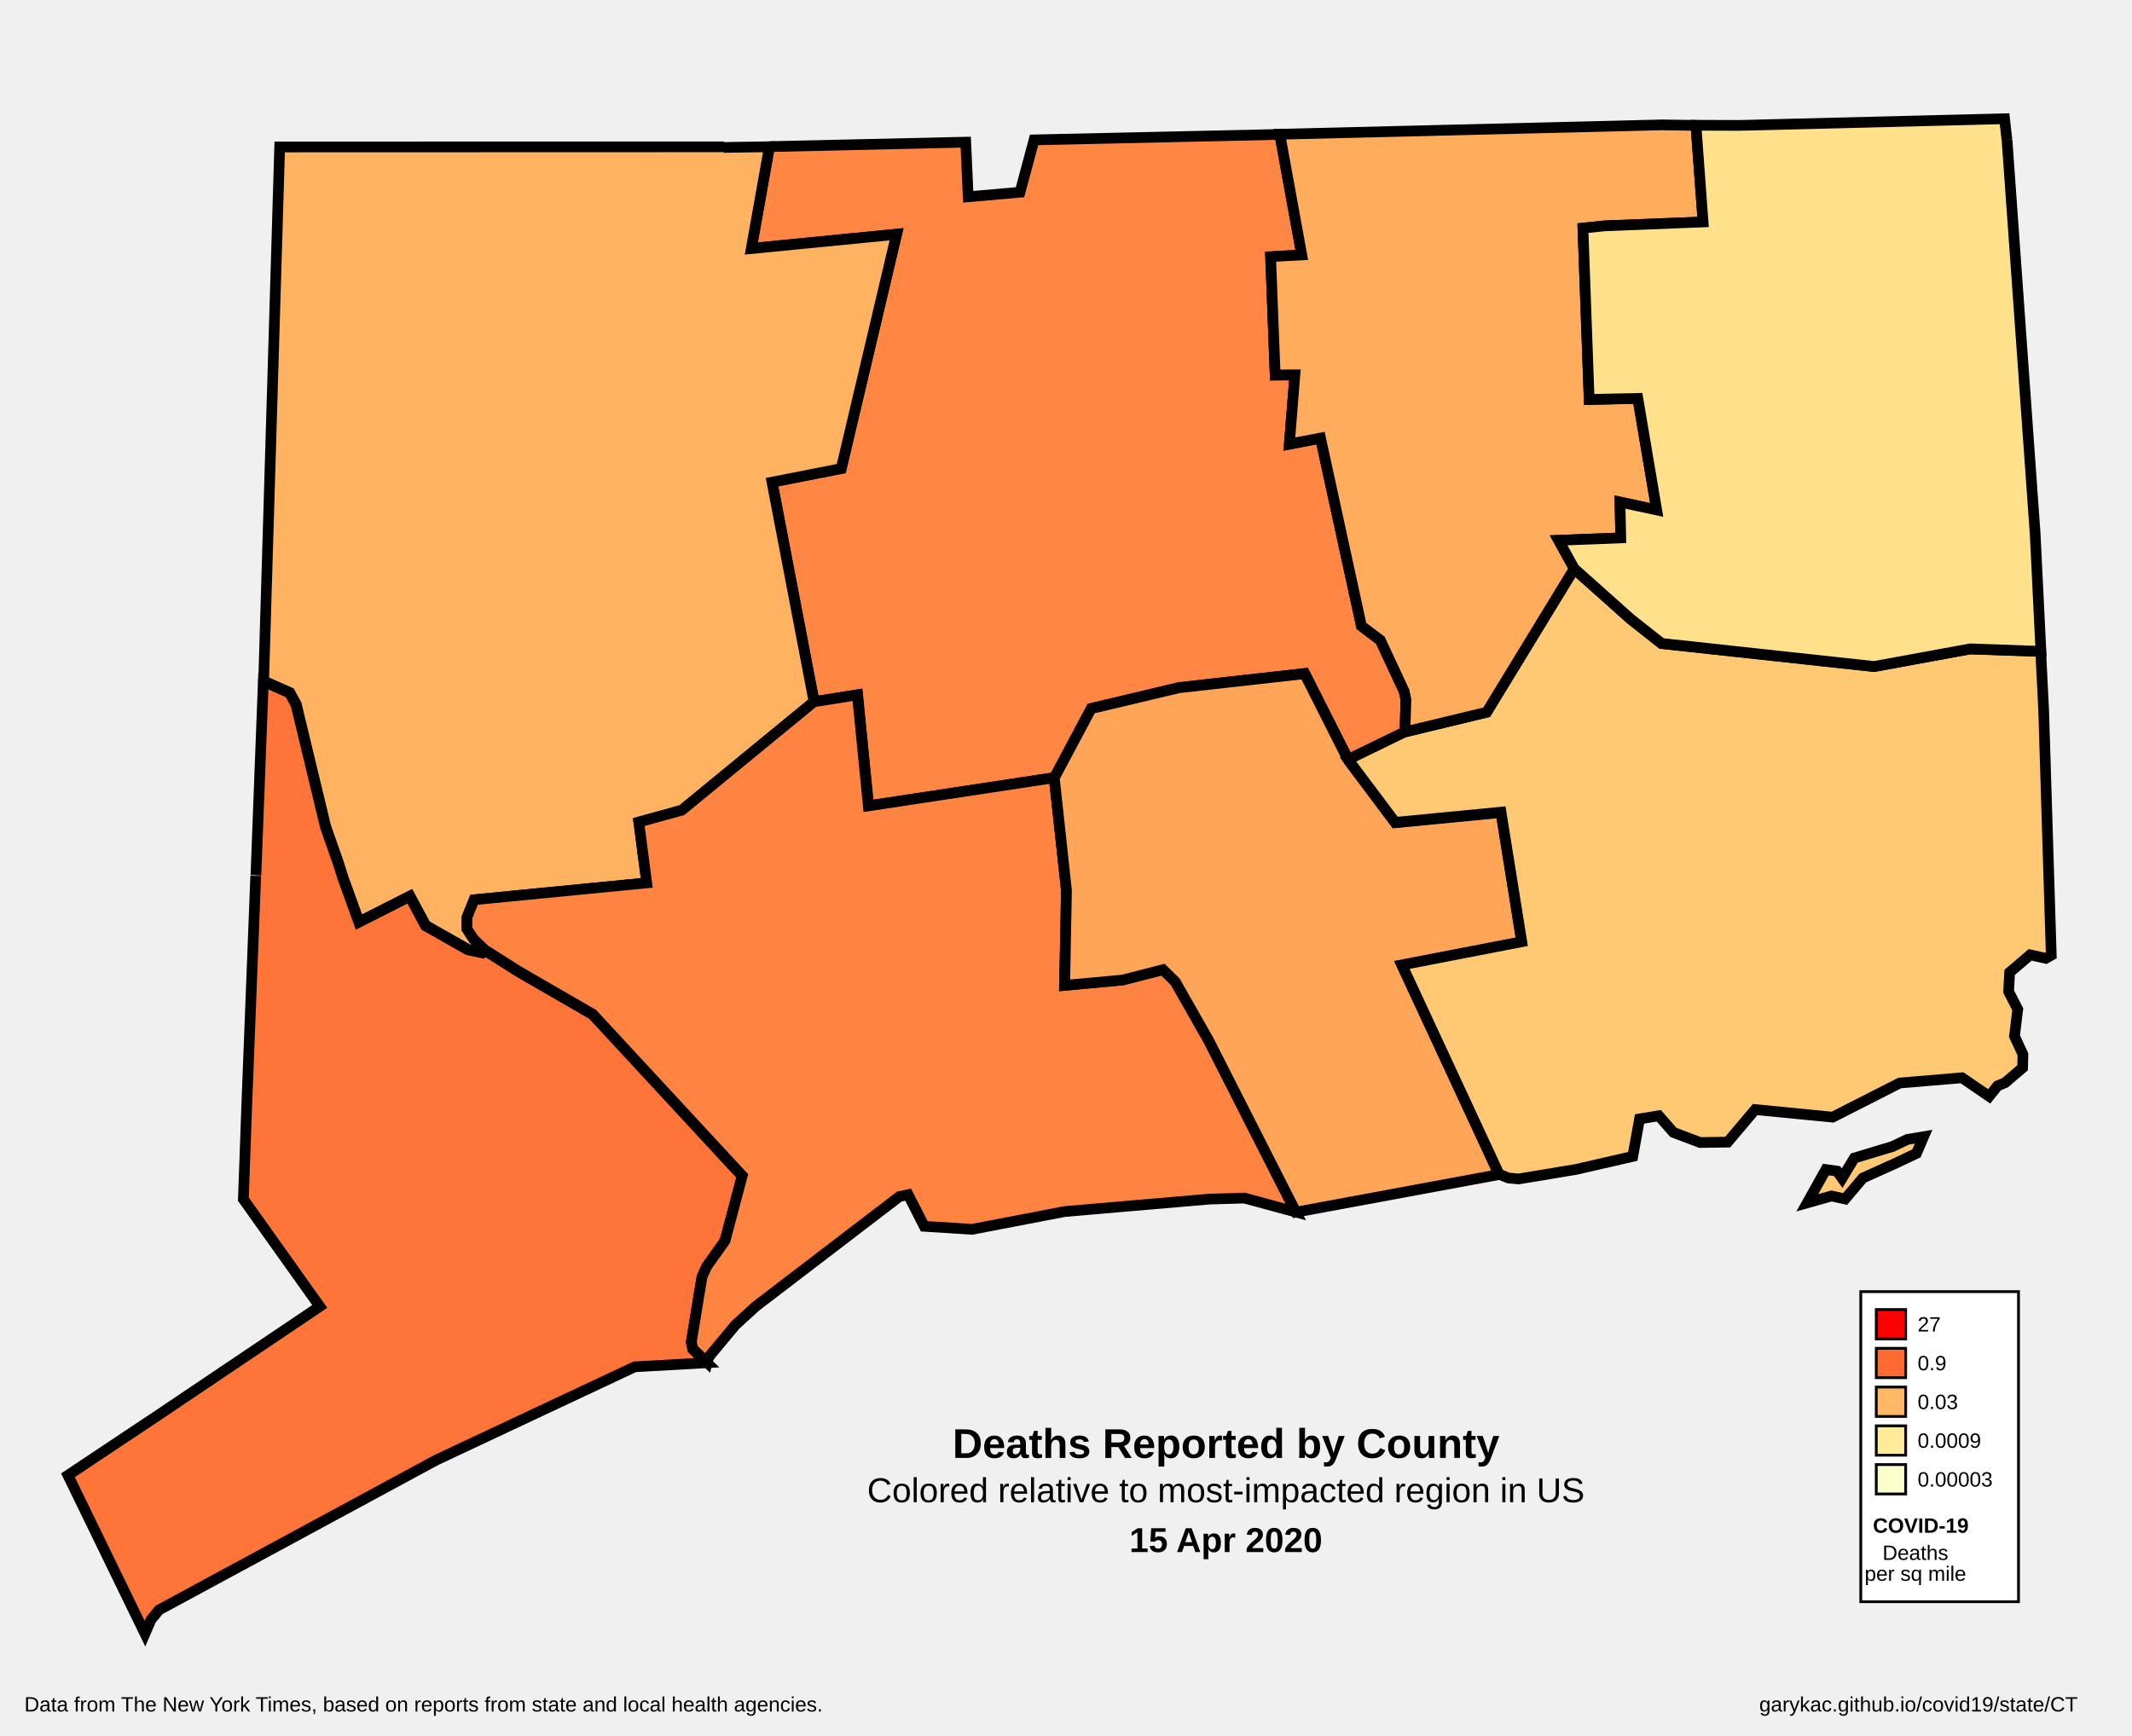
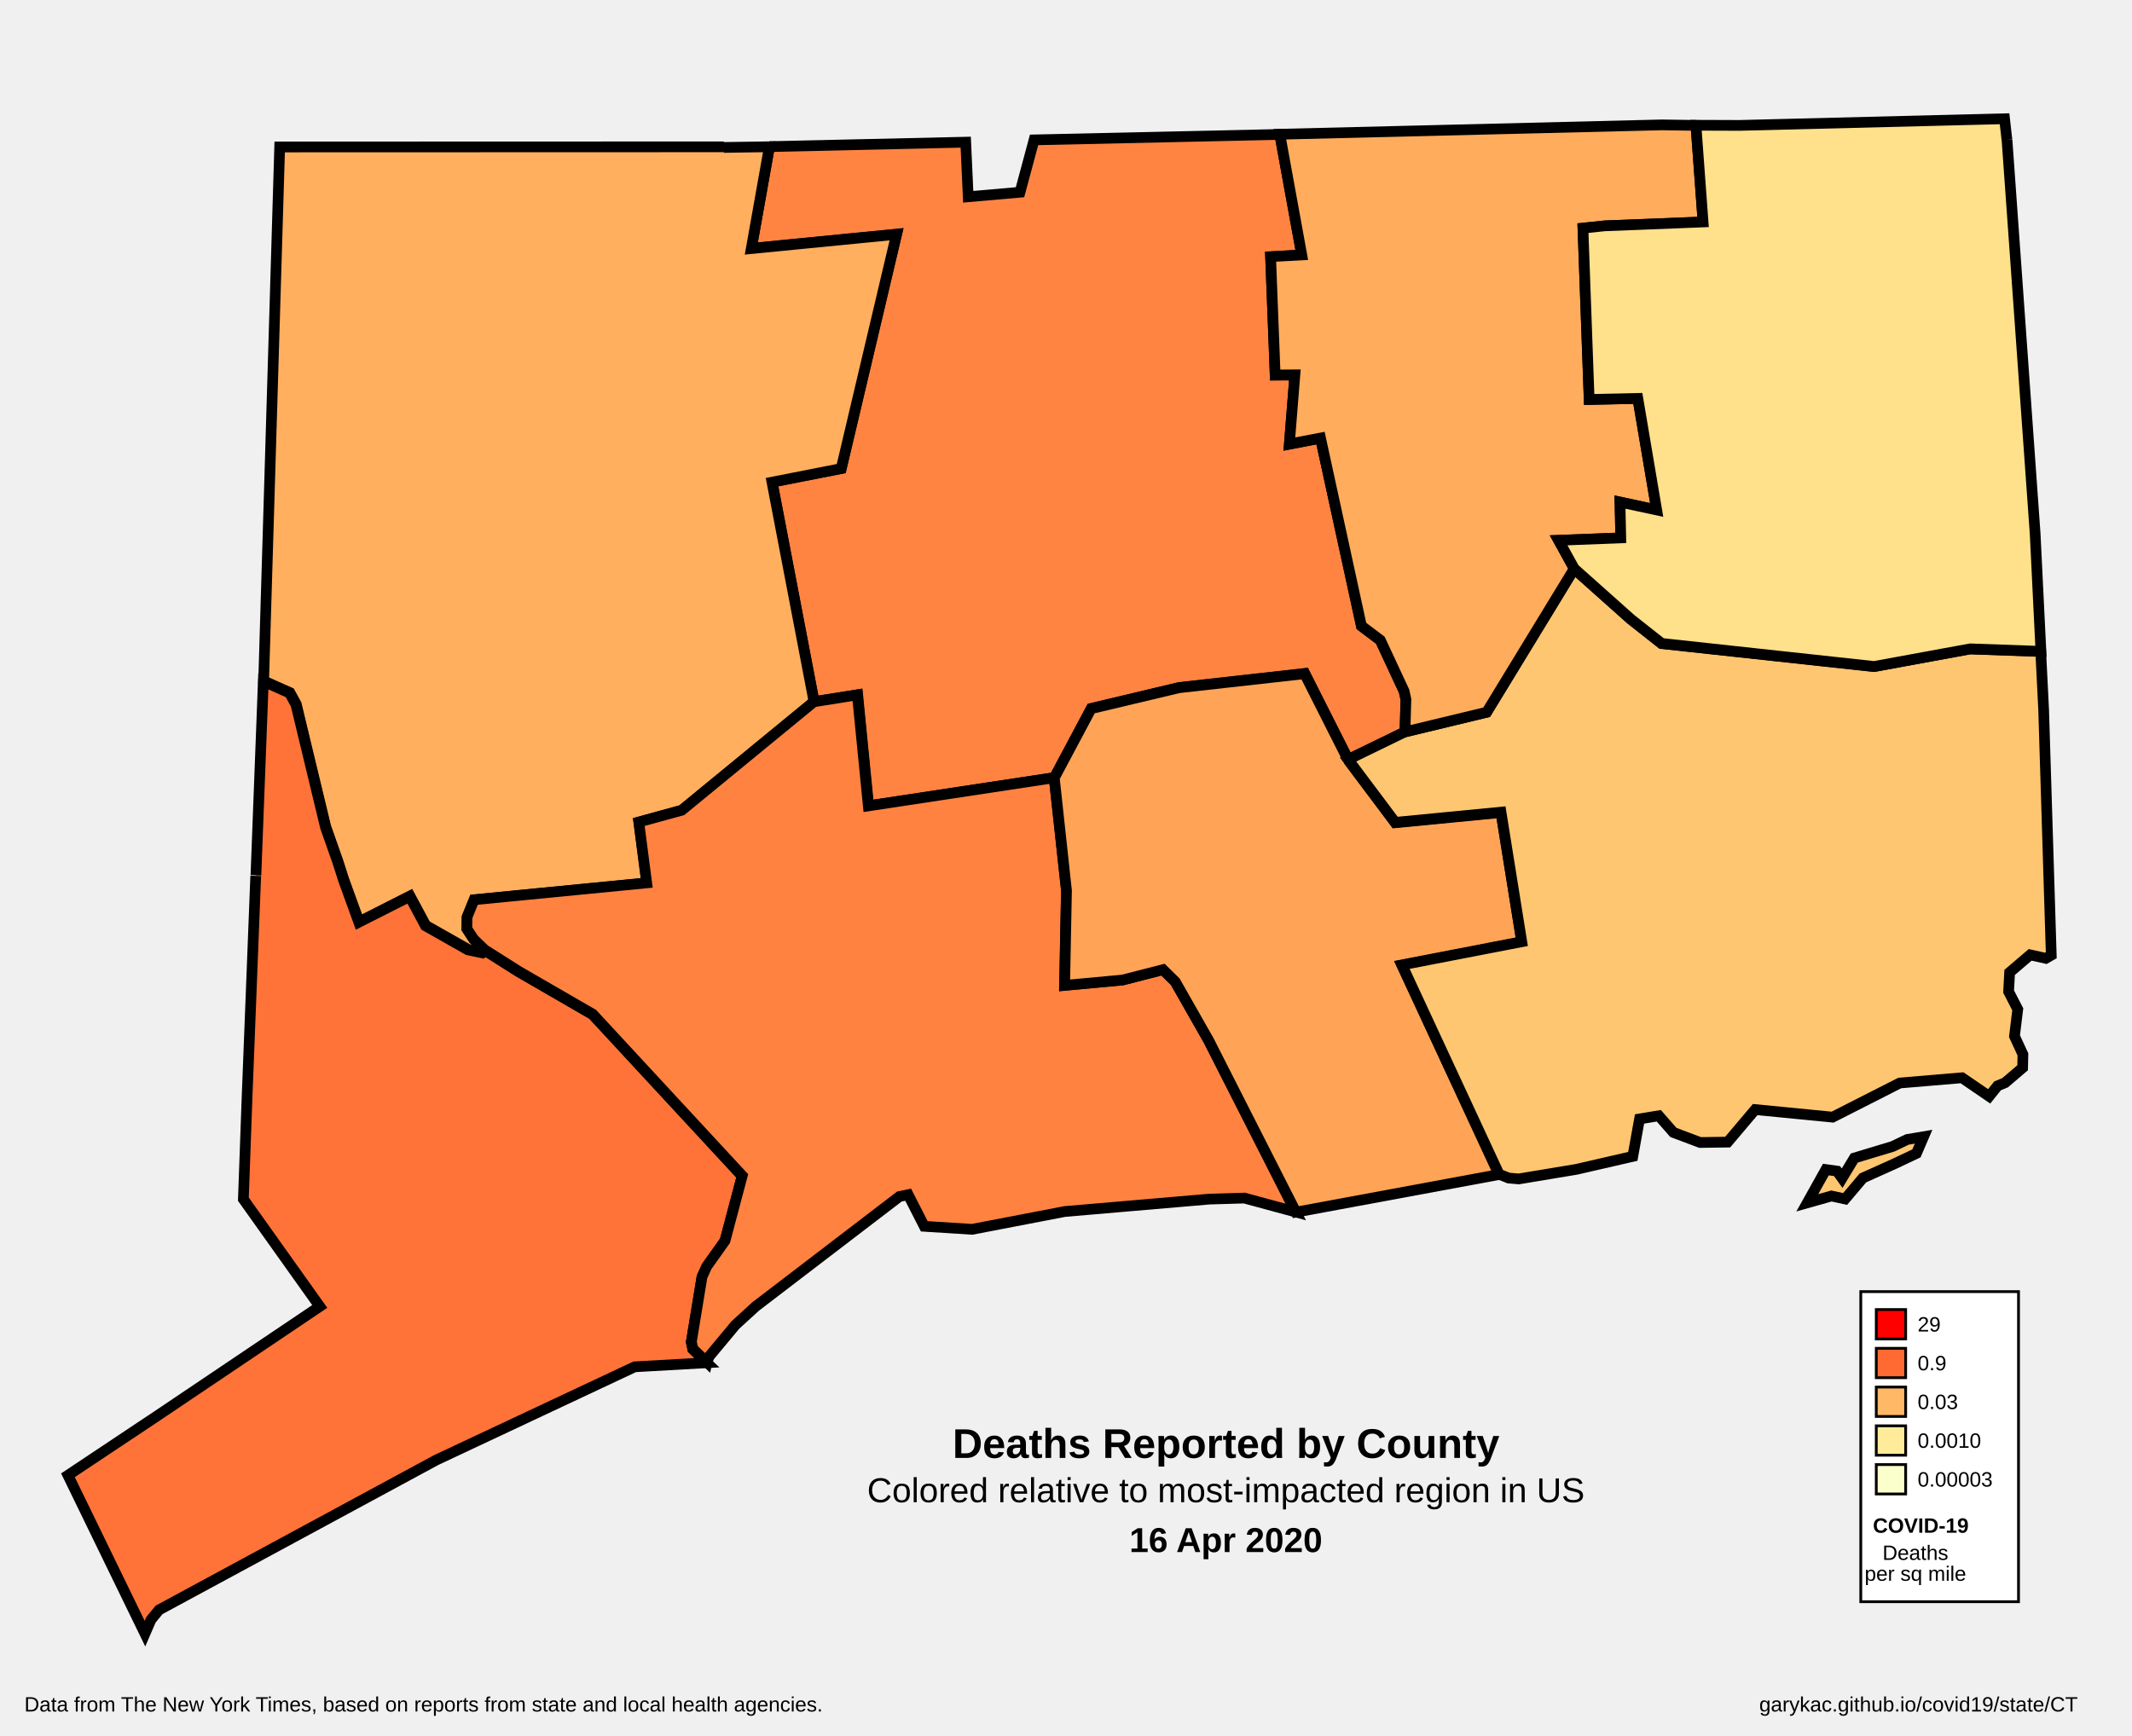
<svg xmlns="http://www.w3.org/2000/svg" width="770" height="627.07" version="1.0" id="svg2">
  <defs id="defs9439" />
  <style id="style6">
  #counties {fill:#d0d0d0;stroke:#000;stroke-width:.178;} 
  #borders {fill:none;stroke:#221e1f;stroke-width:.891;} 
  #separator {fill:none;stroke:#a9a9a9;stroke-width:2.318;}
  #legend-1 {fill:#ff0000;}
  #legend-2 {fill:#ff6a32;}
  #legend-3 {fill:#ffb866;}
  #legend-4 {fill:#ffeb99;}
  #legend-5 {fill:#faffcc;}
  #c09015 {fill:#ffe08b;}
-   #c09011 {fill:#ffc974;}
-   #c09013 {fill:#ffac5c;}
-   #c09007 {fill:#ffa557;}
-   #c09005 {fill:#ffb361;}
-   #c09003 {fill:#ff8643;}
-   #c09001 {fill:#ff7539;}
-   #c09009 {fill:#ff8442;}
+   #c09011 {fill:#ffc671;}
+   #c09013 {fill:#ffac5d;}
+   #c09007 {fill:#ffa456;}
+   #c09005 {fill:#ffaf5e;}
+   #c09003 {fill:#ff8442;}
+   #c09001 {fill:#ff7338;}
+   #c09009 {fill:#ff8241;}
 </style>
  <g id="layer1" style="display:inline" transform="translate(0,8.0273438e-6)">
    <g id="g10509" transform="translate(-204.7704,67.74357)">
      <rect y="398.82" x="876.817" height="112.008" width="56.966" id="rect10421" style="fill:#ffffff;fill-opacity:1;stroke:#000000;stroke-width:1;stroke-linecap:round;stroke-linejoin:miter;stroke-miterlimit:4;stroke-dasharray:none;stroke-dashoffset:0;stroke-opacity:1" />
      <rect y="405.301" x="882.409" height="10.615" width="10.615" id="legend-1" style="stroke:#000000;stroke-width:1" />
      <rect style="stroke:#000000;stroke-width:1" id="legend-2" width="10.615" height="10.615" x="882.409" y="419.301" />
      <rect y="433.301" x="882.409" height="10.615" width="10.615" id="legend-3" style="stroke:#000000;stroke-width:1" />
      <rect style="stroke:#000000;stroke-width:1" id="legend-4" width="10.615" height="10.615" x="882.409" y="447.301" />
      <rect y="461.301" x="882.409" height="10.615" width="10.615" id="legend-5" style="stroke:#000000;stroke-width:1" />
      <text id="text10456" y="413.239" x="897.338" style="font-style:normal;font-weight:normal;font-size:7.5px;line-height:125%;font-family:sans-serif;letter-spacing:0px;word-spacing:0px;fill:#000000;fill-opacity:1;stroke:none;stroke-width:1px;stroke-linecap:butt;stroke-linejoin:miter;stroke-opacity:1" xml:space="preserve">
-         <tspan style="font-style:normal;font-variant:normal;font-weight:normal;font-stretch:normal;font-family:Arial;-inkscape-font-specification:Arial" y="413.239" x="897.338" id="tspan10458">27</tspan>
+         <tspan style="font-style:normal;font-variant:normal;font-weight:normal;font-stretch:normal;font-family:Arial;-inkscape-font-specification:Arial" y="413.239" x="897.338" id="tspan10458">29</tspan>
      </text>
      <text xml:space="preserve" style="font-style:normal;font-weight:normal;font-size:7.5px;line-height:125%;font-family:sans-serif;letter-spacing:0px;word-spacing:0px;fill:#000000;fill-opacity:1;stroke:none;stroke-width:1px;stroke-linecap:butt;stroke-linejoin:miter;stroke-opacity:1" x="897.338" y="427.239" id="text10460">
        <tspan id="tspan10462" x="897.338" y="427.239" style="font-style:normal;font-variant:normal;font-weight:normal;font-stretch:normal;font-family:Arial;-inkscape-font-specification:Arial">0.9</tspan>
      </text>
      <text id="text10464" y="441.239" x="897.338" style="font-style:normal;font-weight:normal;font-size:7.5px;line-height:125%;font-family:sans-serif;letter-spacing:0px;word-spacing:0px;fill:#000000;fill-opacity:1;stroke:none;stroke-width:1px;stroke-linecap:butt;stroke-linejoin:miter;stroke-opacity:1" xml:space="preserve">
        <tspan style="font-style:normal;font-variant:normal;font-weight:normal;font-stretch:normal;font-family:Arial;-inkscape-font-specification:Arial" y="441.239" x="897.338" id="tspan10466">0.03</tspan>
      </text>
      <text xml:space="preserve" style="font-style:normal;font-weight:normal;font-size:7.5px;line-height:125%;font-family:sans-serif;letter-spacing:0px;word-spacing:0px;fill:#000000;fill-opacity:1;stroke:none;stroke-width:1px;stroke-linecap:butt;stroke-linejoin:miter;stroke-opacity:1" x="897.338" y="455.239" id="text10468">
-         <tspan id="tspan10470" x="897.338" y="455.239" style="font-style:normal;font-variant:normal;font-weight:normal;font-stretch:normal;font-family:Arial;-inkscape-font-specification:Arial">0.0009</tspan>
+         <tspan id="tspan10470" x="897.338" y="455.239" style="font-style:normal;font-variant:normal;font-weight:normal;font-stretch:normal;font-family:Arial;-inkscape-font-specification:Arial">0.0010</tspan>
      </text>
      <text id="text10472" y="469.239" x="897.338" style="font-style:normal;font-weight:normal;font-size:7.5px;line-height:125%;font-family:sans-serif;letter-spacing:0px;word-spacing:0px;fill:#000000;fill-opacity:1;stroke:none;stroke-width:1px;stroke-linecap:butt;stroke-linejoin:miter;stroke-opacity:1" xml:space="preserve">
        <tspan style="font-style:normal;font-variant:normal;font-weight:normal;font-stretch:normal;font-family:Arial;-inkscape-font-specification:Arial" y="469.239" x="897.338" id="tspan10474">0.00003</tspan>
      </text>
      <g transform="translate(0,-2.192453)" id="g10492">
        <text xml:space="preserve" style="font-style:normal;font-weight:normal;font-size:7.5px;line-height:125%;font-family:sans-serif;text-align:center;letter-spacing:0px;word-spacing:0px;text-anchor:middle;fill:#000000;fill-opacity:1;stroke:none;stroke-width:1px;stroke-linecap:butt;stroke-linejoin:miter;stroke-opacity:1" x="905.319" y="497.919" id="text10480">
          <tspan id="tspan10482" x="905.319" y="497.919" style="font-style:normal;font-variant:normal;font-weight:normal;font-stretch:normal;font-family:Arial;-inkscape-font-specification:Arial;text-align:center;text-anchor:middle">Deaths</tspan>
        </text>
        <text id="text10484" y="505.458" x="905.319" style="font-style:normal;font-weight:normal;font-size:7.5px;line-height:125%;font-family:sans-serif;text-align:center;letter-spacing:0px;word-spacing:0px;text-anchor:middle;fill:#000000;fill-opacity:1;stroke:none;stroke-width:1px;stroke-linecap:butt;stroke-linejoin:miter;stroke-opacity:1" xml:space="preserve">
          <tspan style="font-style:normal;font-variant:normal;font-weight:normal;font-stretch:normal;font-family:Arial;-inkscape-font-specification:Arial;text-align:center;text-anchor:middle" y="505.458" x="905.319" id="tspan10486">per sq mile</tspan>
        </text>
      </g>
      <text id="text10488" y="485.919" x="905.319" style="font-style:normal;font-weight:normal;font-size:7.5px;line-height:125%;font-family:sans-serif;text-align:center;letter-spacing:0px;word-spacing:0px;text-anchor:middle;fill:#000000;fill-opacity:1;stroke:none;stroke-width:1px;stroke-linecap:butt;stroke-linejoin:miter;stroke-opacity:1" xml:space="preserve">
        <tspan style="font-style:normal;font-variant:normal;font-weight:bold;font-stretch:normal;font-family:Arial;-inkscape-font-specification:'Arial Bold';text-align:center;text-anchor:middle" y="485.919" x="905.319" id="tspan10490">COVID-19</tspan>
      </text>
    </g>
    <text xml:space="preserve" style="font-style:normal;font-weight:normal;font-size:7.5px;line-height:125%;font-family:sans-serif;text-align:center;letter-spacing:0px;word-spacing:0px;text-anchor:middle;fill:#000000;fill-opacity:1;stroke:none;stroke-width:1px;stroke-linecap:butt;stroke-linejoin:miter;stroke-opacity:1" x="157.849" y="618.237" id="text10498">
      <tspan id="tspan10500" x="157.849" y="618.237" style="font-style:normal;font-variant:normal;font-weight:normal;font-stretch:normal;font-family:Arial;-inkscape-font-specification:Arial;text-align:center;text-anchor:middle">Data from The New York Times, based on reports from state and local health agencies.</tspan>
    </text>
    <g id="g10510" transform="translate(-212,-32)">
      <text xml:space="preserve" style="font-style:normal;font-weight:normal;font-size:7.5px;line-height:125%;font-family:sans-serif;text-align:center;letter-spacing:0px;word-spacing:0px;text-anchor:middle;fill:#000000;fill-opacity:1;stroke:none;stroke-width:1px;stroke-linecap:butt;stroke-linejoin:miter;stroke-opacity:1" x="661.613" y="558.64" id="text10502">
        <tspan id="tspan10504" x="661.613" y="558.64" style="font-style:normal;font-variant:normal;font-weight:bold;font-stretch:normal;font-size:15px;font-family:Arial;-inkscape-font-specification:'Arial Bold';text-align:center;text-anchor:middle">Deaths Reported by County</tspan>
      </text>
      <text id="text10506" y="574.64" x="661.57" style="font-style:normal;font-weight:normal;font-size:7.5px;line-height:125%;font-family:sans-serif;text-align:center;letter-spacing:0px;word-spacing:0px;text-anchor:middle;fill:#000000;fill-opacity:1;stroke:none;stroke-width:1px;stroke-linecap:butt;stroke-linejoin:miter;stroke-opacity:1" xml:space="preserve">
        <tspan style="font-style:normal;font-variant:normal;font-weight:normal;font-stretch:normal;font-size:12.5px;font-family:Arial;-inkscape-font-specification:Arial;text-align:center;text-anchor:middle" y="574.64" x="661.57" id="tspan10508">Colored relative to most-impacted region in US</tspan>
      </text>
      <text xml:space="preserve" style="font-style:normal;font-weight:normal;font-size:7.5px;line-height:125%;font-family:sans-serif;text-align:center;letter-spacing:0px;word-spacing:0px;text-anchor:middle;fill:#000000;fill-opacity:1;stroke:none;stroke-width:1px;stroke-linecap:butt;stroke-linejoin:miter;stroke-opacity:1" x="661.57" y="592.64" id="text10536">
-         <tspan id="tspan10538" x="661.57" y="592.64" style="font-style:normal;font-variant:normal;font-weight:bold;font-stretch:normal;font-size:12.5px;font-family:Arial;-inkscape-font-specification:'Arial Bold';text-align:center;text-anchor:middle">15 Apr 2020</tspan>
+         <tspan id="tspan10538" x="661.57" y="592.64" style="font-style:normal;font-variant:normal;font-weight:bold;font-stretch:normal;font-size:12.5px;font-family:Arial;-inkscape-font-specification:'Arial Bold';text-align:center;text-anchor:middle">16 Apr 2020</tspan>
      </text>
    </g>
    <text id="text10516" y="618.237" x="760.184" style="font-style:normal;font-weight:normal;font-size:7.5px;line-height:125%;font-family:sans-serif;text-align:end;letter-spacing:0px;word-spacing:0px;text-anchor:end;fill:#000000;fill-opacity:1;stroke:none;stroke-width:1px;stroke-linecap:butt;stroke-linejoin:miter;stroke-opacity:1" xml:space="preserve">
      <tspan style="font-style:normal;font-variant:normal;font-weight:normal;font-stretch:normal;font-family:Arial;-inkscape-font-specification:Arial;text-align:end;text-anchor:end" y="618.237" x="760.184" id="tspan10518">garykac.github.io/covid19/state/CT</tspan>
    </text>
  </g>
  <g id="layer2" style="display:inline;fill:#fff;stroke:#000;stroke-width:.178;" transform="translate(0,8.0273438e-6)">
    <g id="g25715" transform="matrix(21.25311,4.488403,-4.488403,21.25311,-18299.513,-7683.981)">
      <path id="c09003" d="m 910.38,171.777 3.178,-0.747 0.228,0.88 0.827,-0.252 0.049,-0.9 3.979,-0.933 0.772,1.888 -0.501,0.135 0.481,1.91 0.32,-0.07 0.148,1.144 0.486,-0.204 1.311,2.916 0.357,0.167 0.563,0.75 0.057,0.127 0.096,0.531 -0.827,0.643 -1.004,-1.253 -1.995,0.66 -1.357,0.642 -0.362,1.253 -2.927,1.097 -0.56,-1.769 -0.684,0.262 -1.439,-3.43 1.079,-0.459 0.095,-4.002 -2.314,0.731 -0.055,-1.719" style="stroke:#000" />
      <path id="c09005" d="m 909.64,171.947 0.74,-0.168 0.055,1.719 2.314,-0.731 -0.095,4.002 -1.079,0.459 1.439,3.43 -1.776,2.218 -0.659,0.34 0.338,0.963 -2.75,0.867 -0.055,0.306 0.037,0.191 0.146,0.146 0.218,0.136 -0.032,0.05 -0.241,0 -0.775,-0.246 -0.357,-0.423 -0.739,0.594 -0.397,-0.639 -0.15,-0.264 -0.323,-0.531 -0.9,-1.89 -0.144,-0.168 -0.467,-0.1 -1.574,-8.743 7.224,-1.528" style="stroke:#000" />
      <path id="c09001" d="m 904.53,185.397 -0.546,-3.182 0.467,0.1 0.144,0.168 0.9,1.89 0.323,0.531 0.15,0.264 0.397,0.639 0.739,-0.594 0.357,0.423 0.775,0.246 0.241,0 0.032,-0.05 0.626,0.233 1.351,0.442 2.988,2.115 -0.057,1.116 -0.209,0.481 -0.041,0.186 0.05,1.094 0.048,0.109 0.275,0.171 -1.159,0.314 -2.91,2.2 -3.992,3.389 -0.098,0.188 -0.05,0.247 -1.797,-2.312 1.252,-1.278 2.264,-2.334 -1.611,-1.483 -0.282,-1.623 -0.628,-3.68" style="stroke:#000" />
      <path id="c09009" d="m 917.18,181.067 0.587,1.792 0.295,1.549 0.926,-0.287 0.62,-0.307 0.241,0.154 0.747,0.843 2.007,2.492 -0.884,-0.05 -0.562,0.136 -2.314,0.7 -1.446,0.608 -0.788,0.115 -0.371,-0.459 -0.136,0.06 -1.961,2.283 -0.266,0.371 -0.314,0.594 -0.021,0.09 0,0.02 -0.275,-0.171 -0.048,-0.109 -0.05,-1.094 0.041,-0.186 0.209,-0.481 0.057,-1.116 -2.988,-2.115 -1.351,-0.442 -0.626,-0.233 -0.218,-0.136 -0.146,-0.146 -0.037,-0.191 0.055,-0.306 2.75,-0.867 -0.338,-0.963 0.659,-0.34 1.776,-2.218 0.684,-0.262 0.56,1.769 2.927,-1.097" style="stroke:#000" />
      <path id="c09007" d="m 921.9,179.767 0.983,0.861 1.686,-0.53 0.783,2.037 -1.87,0.789 2.299,3.071 -3.175,1.31 -2.007,-2.492 -0.747,-0.843 -0.241,-0.154 -0.62,0.307 -0.926,0.287 -0.296,-1.549 -0.586,-1.792 0.362,-1.253 1.357,-0.642 1.995,-0.66 1.004,1.253" style="stroke:#000" />
      <path id="c09011" d="m 933.05,176.587 0.961,3.942 -0.078,0.07 -0.266,-0.003 -0.274,0.356 0.049,0.315 0.21,0.258 0.039,0.448 0.2,0.268 0.041,0.218 -0.234,0.304 -0.111,0.076 -0.101,0.2 -0.506,-0.209 -0.994,0.299 -0.629,0.507 -0.346,0.279 -1.286,0.143 -0.336,0.624 -0.446,0.101 -0.47,-0.072 -0.295,-0.221 -0.302,0.118 0.019,0.632 -0.871,0.404 -0.907,0.355 -0.169,0.02 -0.168,-0.03 -2.299,-3.071 1.87,-0.789 -0.783,-2.037 -1.686,0.53 -0.983,-0.861 0.827,-0.643 1.262,-0.601 0.931,-2.636 1.093,0.626 0.587,0.291 3.535,-0.355 1.503,-0.617 1.159,-0.202 0.255,0.965 m -2.158,8.807 0.188,-0.605 0.187,-0.013 0.107,0.098 0.129,-0.37 0.584,-0.32 0.214,-0.164 0.256,-0.101 -0.059,0.296 -0.328,0.249 -0.459,0.335 -0.217,0.403 -0.232,-0.002 z" style="stroke:#000" />
      <path id="c09013" d="m 925.38,168.247 0.448,1.549 -1.587,0.401 -0.346,0.112 0.69,2.766 0.788,-0.184 0.69,1.75 -0.624,-0.002 0.136,0.58 -1.003,0.253 0.351,0.407 -0.931,2.636 -1.262,0.601 -0.096,-0.531 -0.057,-0.127 -0.563,-0.75 -0.357,-0.167 -1.311,-2.916 -0.486,0.204 -0.148,-1.144 -0.32,0.07 -0.481,-1.91 0.501,-0.135 -0.772,-1.888 6.179,-1.464 0.562,-0.11" style="stroke:#000" />
      <path id="c09015" d="m 930.49,167.417 1.81,6.307 0.499,1.897 -1.159,0.202 -1.503,0.617 -3.535,0.355 -0.587,-0.291 -1.093,-0.626 -0.351,-0.407 1.003,-0.253 -0.136,-0.58 0.624,0.002 -0.69,-1.75 -0.788,0.184 -0.69,-2.766 0.346,-0.112 1.587,-0.401 -0.448,-1.549 0.708,-0.147 4.29,-1.019 0.112,0.337" style="stroke:#000" />
    </g>
  </g>
</svg>
